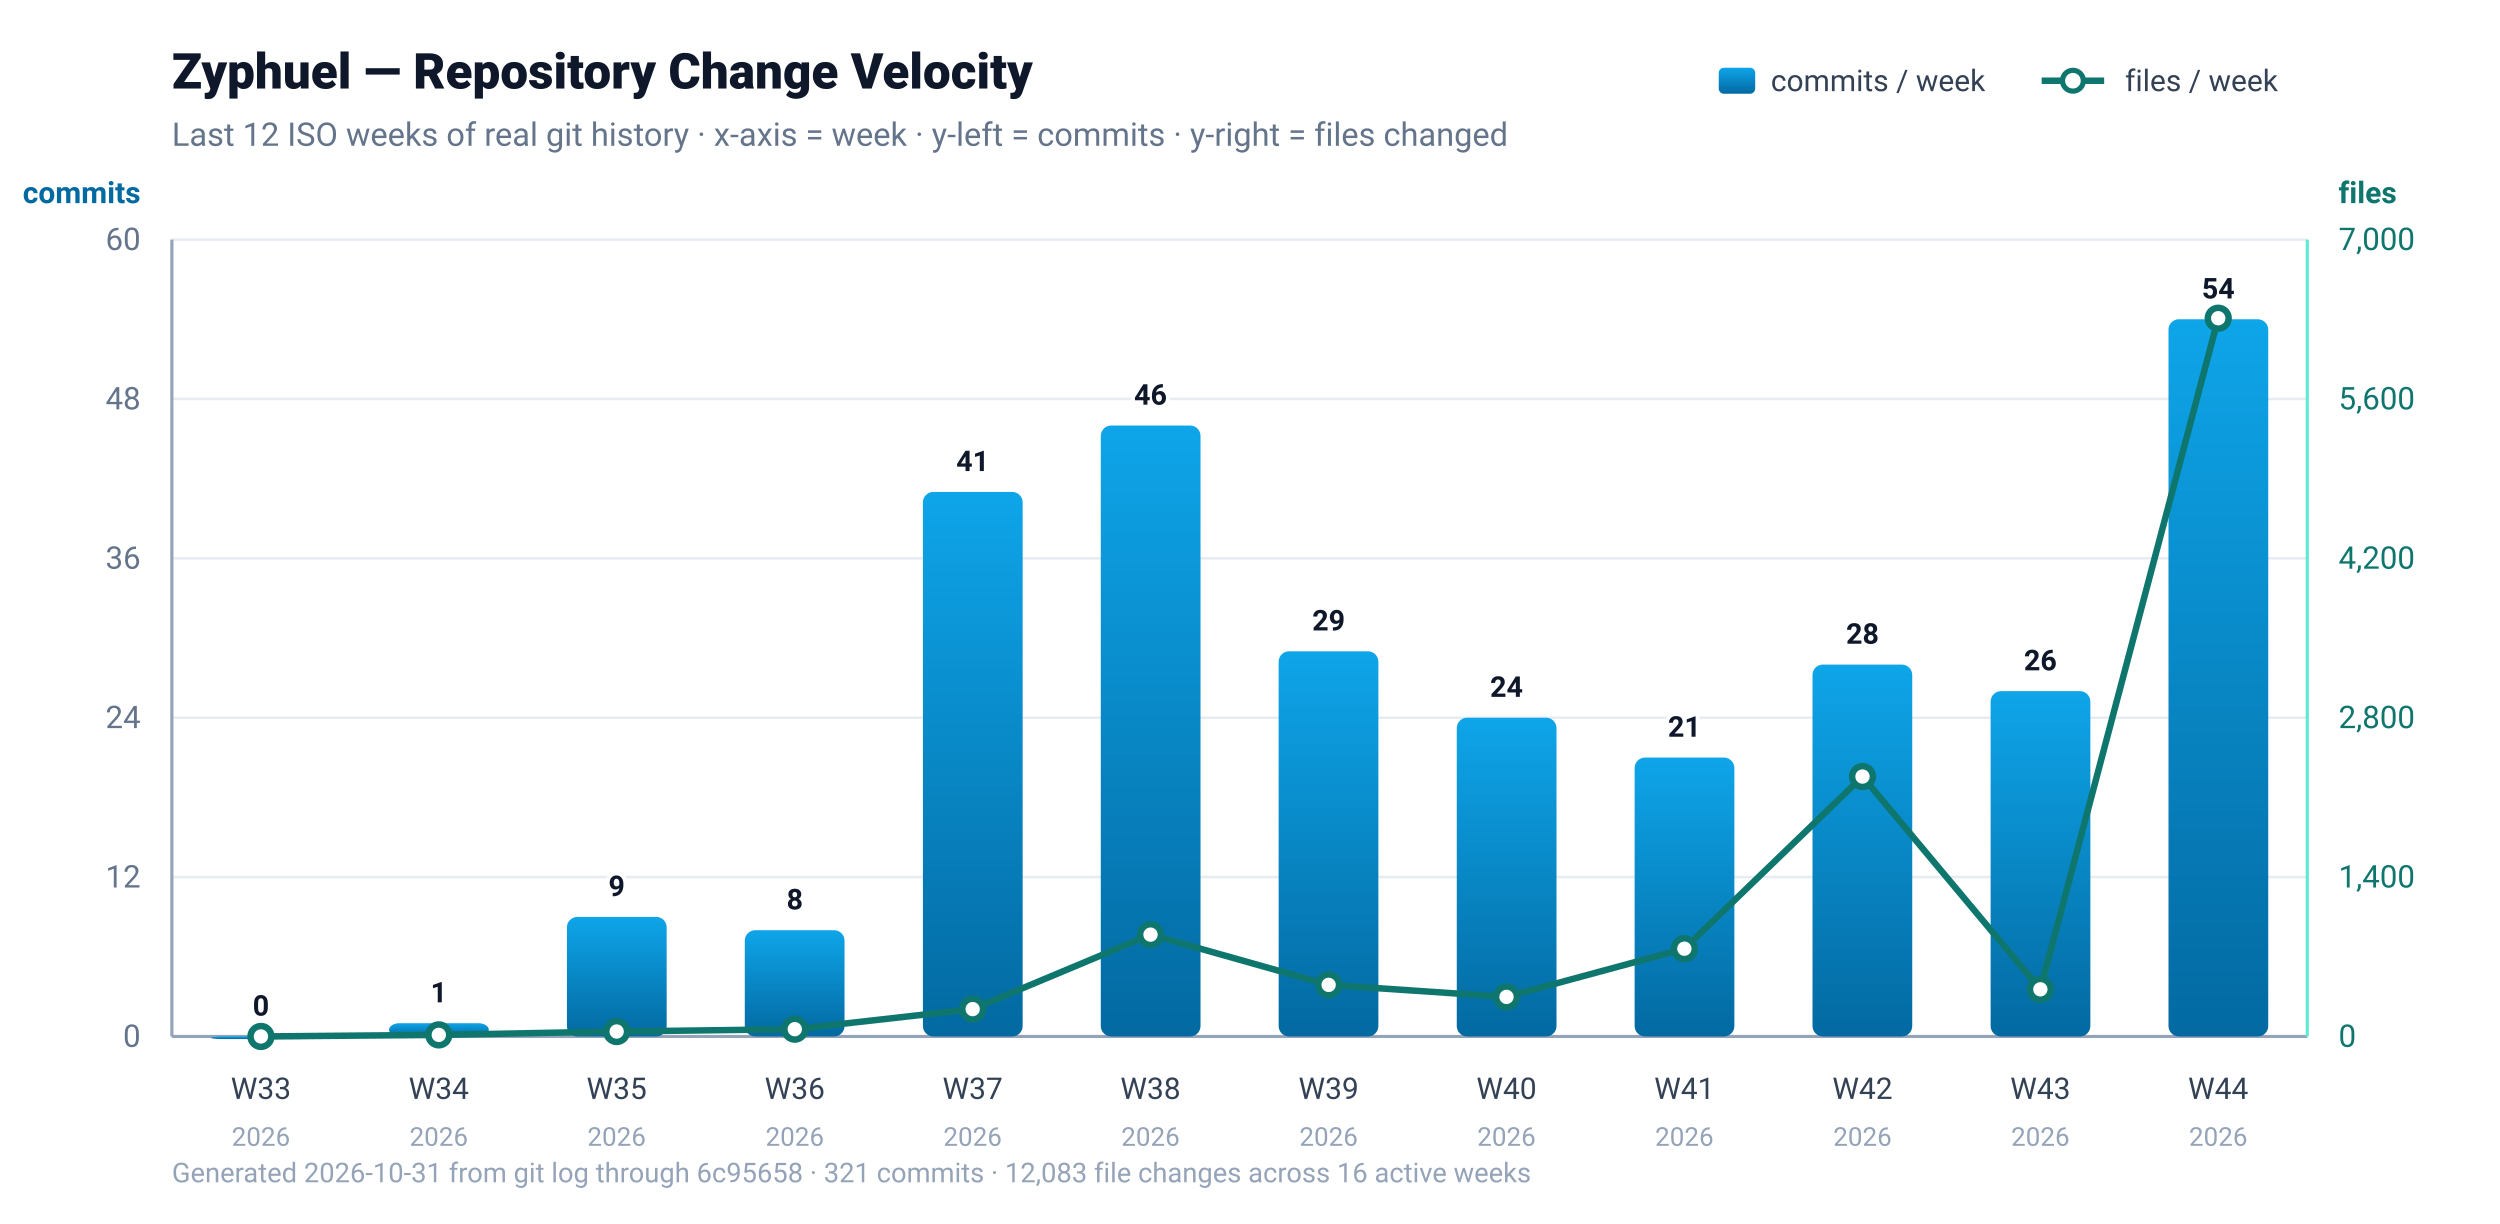
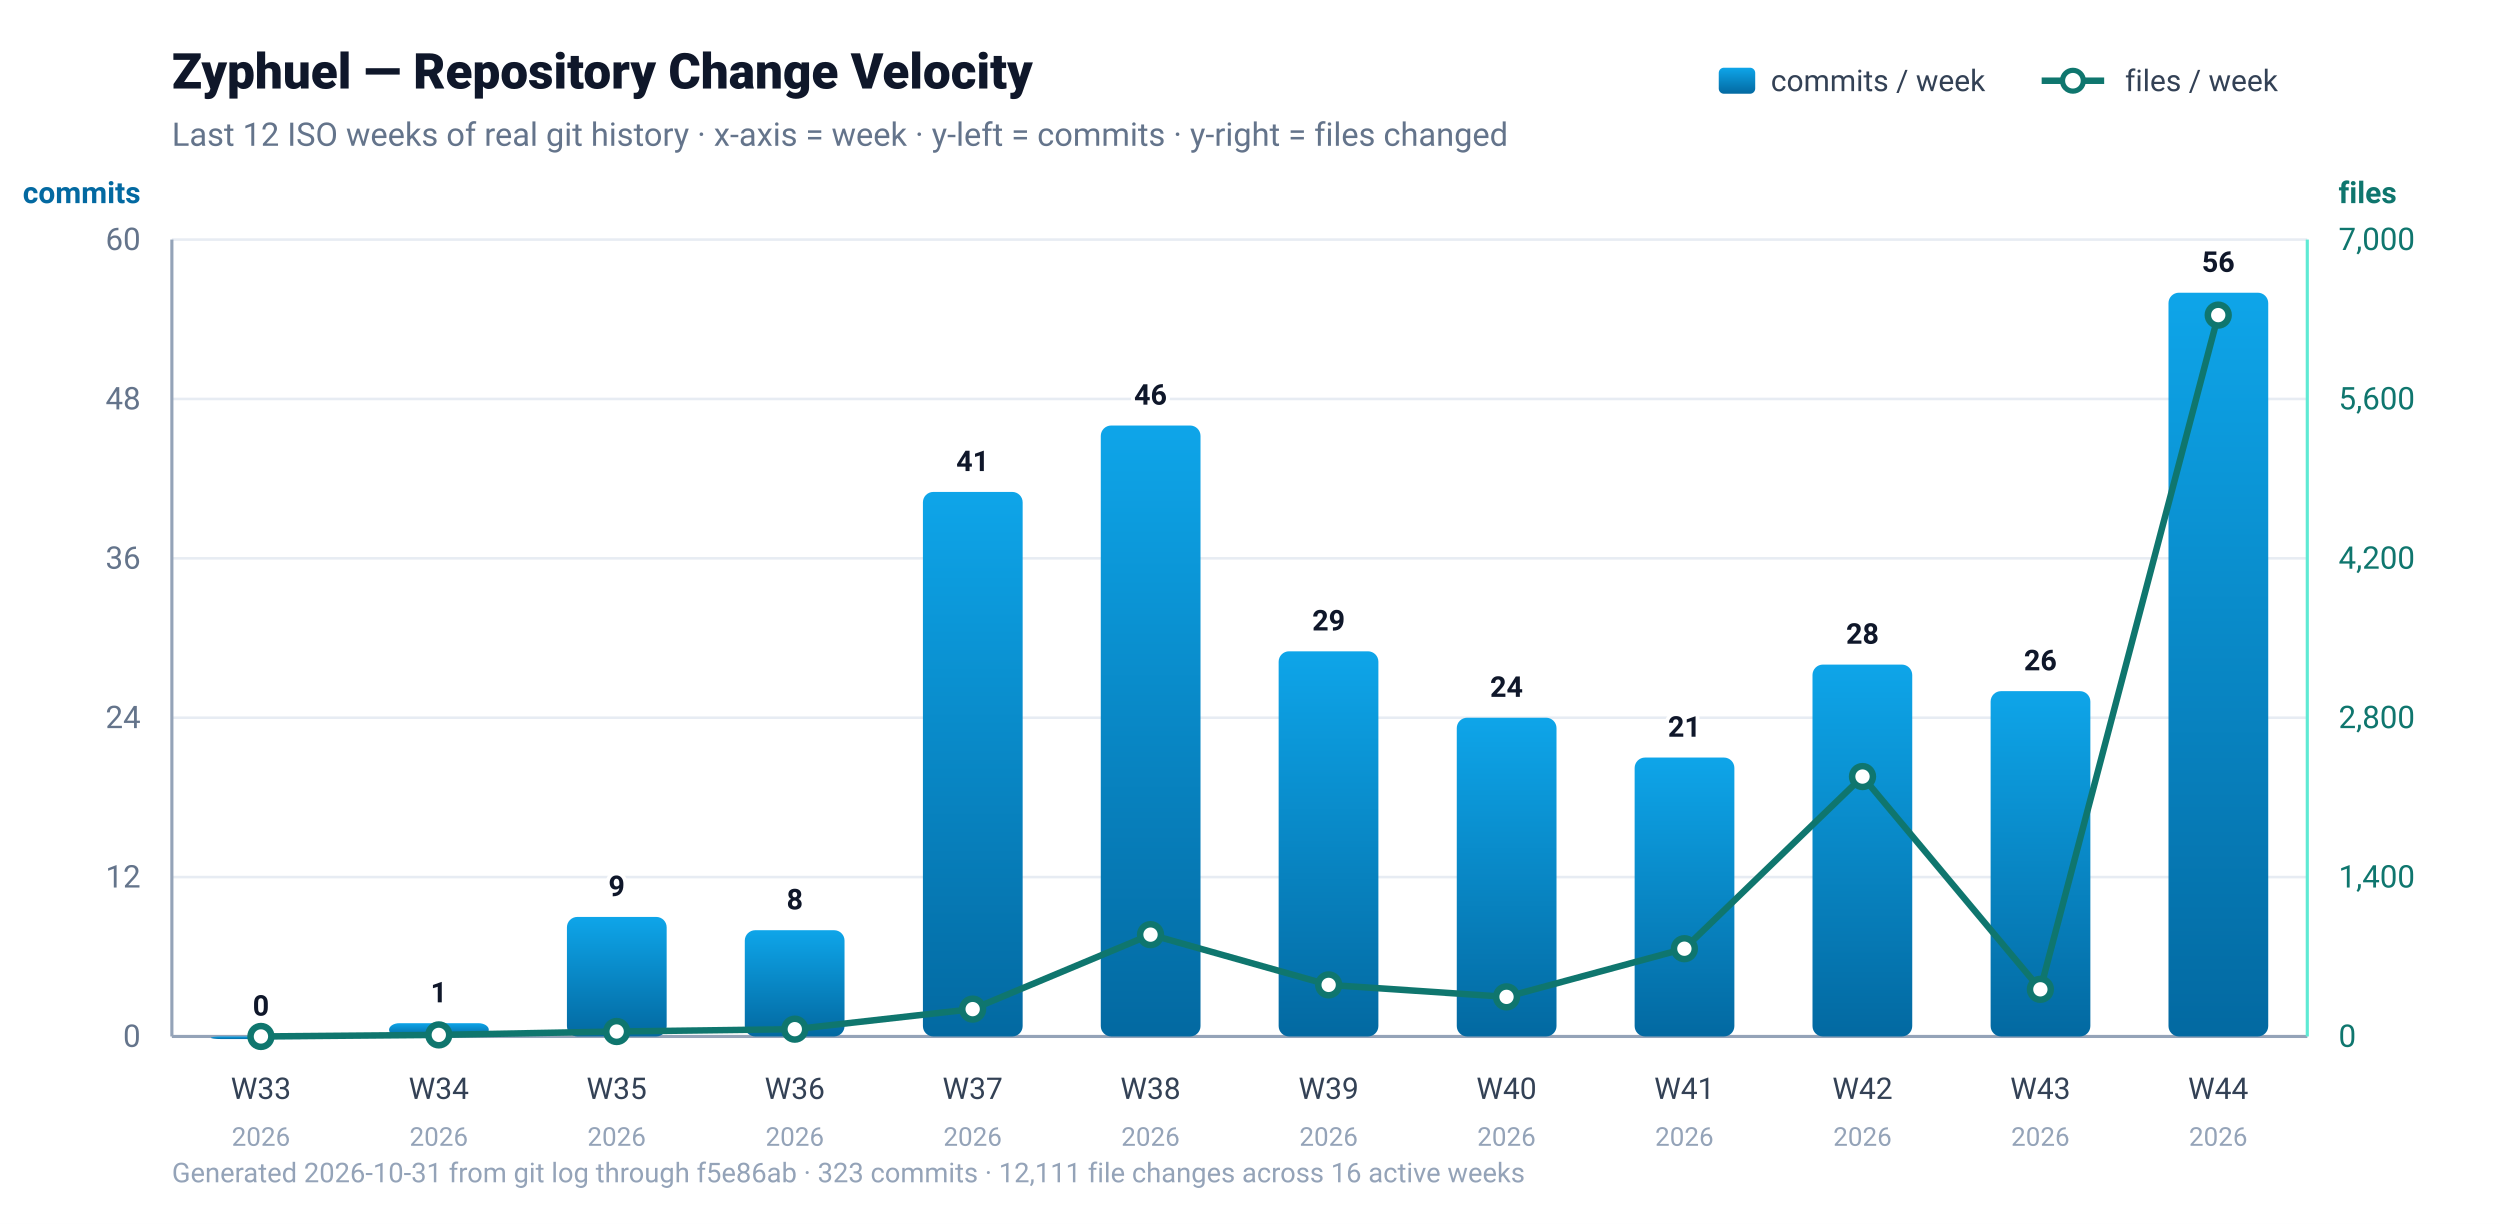
<svg xmlns="http://www.w3.org/2000/svg" width="960" height="470" viewBox="0 0 960 470" role="img" aria-label="Zyphuel repository change velocity: commits and files changed per ISO week">
  <defs>
    <linearGradient id="barGrad" x1="0" y1="0" x2="0" y2="1">
      <stop offset="0%" stop-color="#0ea5e9" />
      <stop offset="100%" stop-color="#0369a1" />
    </linearGradient>
    <style>
      text { font-family: -apple-system, BlinkMacSystemFont, "Segoe UI", Roboto, Helvetica, Arial, sans-serif; }
    </style>
  </defs>
  <rect width="960" height="470" fill="#ffffff" />
  <text x="66" y="34" font-size="19" font-weight="800" fill="#0f172a">Zyphuel — Repository Change Velocity</text>
  <text x="66" y="56" font-size="12.5" fill="#64748b">Last 12 ISO weeks of real git history · x-axis = week · y-left = commits · y-right = files changed</text>
  <rect x="660" y="26" width="14" height="10" rx="2" fill="url(#barGrad)" />
  <text x="680" y="35" font-size="11.5" fill="#334155">commits / week</text>
  <line x1="784" y1="31" x2="808" y2="31" stroke="#0f766e" stroke-width="2.5" />
  <circle cx="796" cy="31" r="4" fill="#ffffff" stroke="#0f766e" stroke-width="2" />
  <text x="816" y="35" font-size="11.5" fill="#334155">files / week</text>
  <line x1="66" y1="398.0" x2="886.0" y2="398.0" stroke="#e7ecf3" stroke-width="1" />
  <text x="54" y="402.0" text-anchor="end" font-size="12" fill="#64748b">0</text>
  <text x="898.0" y="402.0" text-anchor="start" font-size="12" fill="#0f766e">0</text>
  <line x1="66" y1="336.8" x2="886.0" y2="336.8" stroke="#e7ecf3" stroke-width="1" />
  <text x="54" y="340.8" text-anchor="end" font-size="12" fill="#64748b">12</text>
  <text x="898.0" y="340.8" text-anchor="start" font-size="12" fill="#0f766e">1,400</text>
  <line x1="66" y1="275.6" x2="886.0" y2="275.6" stroke="#e7ecf3" stroke-width="1" />
  <text x="54" y="279.6" text-anchor="end" font-size="12" fill="#64748b">24</text>
  <text x="898.0" y="279.6" text-anchor="start" font-size="12" fill="#0f766e">2,800</text>
  <line x1="66" y1="214.4" x2="886.0" y2="214.4" stroke="#e7ecf3" stroke-width="1" />
  <text x="54" y="218.4" text-anchor="end" font-size="12" fill="#64748b">36</text>
  <text x="898.0" y="218.4" text-anchor="start" font-size="12" fill="#0f766e">4,200</text>
  <line x1="66" y1="153.2" x2="886.0" y2="153.2" stroke="#e7ecf3" stroke-width="1" />
  <text x="54" y="157.2" text-anchor="end" font-size="12" fill="#64748b">48</text>
  <text x="898.0" y="157.2" text-anchor="start" font-size="12" fill="#0f766e">5,600</text>
  <line x1="66" y1="92.0" x2="886.0" y2="92.0" stroke="#e7ecf3" stroke-width="1" />
  <text x="54" y="96.0" text-anchor="end" font-size="12" fill="#64748b">60</text>
  <text x="898.0" y="96.0" text-anchor="start" font-size="12" fill="#0f766e">7,000</text>
  <line x1="66" y1="92" x2="66" y2="398" stroke="#94a3b8" stroke-width="1.2" />
  <line x1="66" y1="398" x2="886" y2="398" stroke="#94a3b8" stroke-width="1.2" />
  <line x1="886" y1="92" x2="886" y2="398" stroke="#5eead4" stroke-width="1.2" />
  <text x="54" y="78" text-anchor="end" font-size="11.5" font-weight="700" fill="#0369a1">commits</text>
  <text x="898" y="78" font-size="11.5" font-weight="700" fill="#0f766e">files</text>
  <rect x="81.0" y="398.0" width="38.3" height="1.0" rx="4" fill="url(#barGrad)" />
  <rect x="149.4" y="392.9" width="38.3" height="5.1" rx="4" fill="url(#barGrad)" />
  <rect x="217.7" y="352.1" width="38.3" height="45.9" rx="4" fill="url(#barGrad)" />
  <rect x="286.0" y="357.2" width="38.3" height="40.8" rx="4" fill="url(#barGrad)" />
  <rect x="354.4" y="188.9" width="38.3" height="209.1" rx="4" fill="url(#barGrad)" />
  <rect x="422.7" y="163.4" width="38.3" height="234.6" rx="4" fill="url(#barGrad)" />
  <rect x="491.0" y="250.1" width="38.3" height="147.9" rx="4" fill="url(#barGrad)" />
  <rect x="559.4" y="275.6" width="38.3" height="122.4" rx="4" fill="url(#barGrad)" />
  <rect x="627.7" y="290.9" width="38.3" height="107.1" rx="4" fill="url(#barGrad)" />
  <rect x="696.0" y="255.2" width="38.3" height="142.8" rx="4" fill="url(#barGrad)" />
  <rect x="764.4" y="265.4" width="38.3" height="132.6" rx="4" fill="url(#barGrad)" />
-   <rect x="832.7" y="122.6" width="38.3" height="275.4" rx="4" fill="url(#barGrad)" />
-   <polyline points="100.2,398.0 168.5,397.4 236.8,396.1 305.2,395.2 373.5,387.5 441.8,358.9 510.2,378.2 578.5,382.8 646.8,364.3 715.2,298.2 783.5,379.9 851.8,122.2" fill="none" stroke="#0f766e" stroke-width="2.5" stroke-linejoin="round" stroke-linecap="round" />
+   <rect x="832.7" y="112.4" width="38.3" height="285.6" rx="4" fill="url(#barGrad)" />
+   <polyline points="100.2,398.0 168.5,397.4 236.8,396.1 305.2,395.2 373.5,387.5 441.8,358.9 510.2,378.2 578.5,382.8 646.8,364.3 715.2,298.2 783.5,379.9 851.8,121.0" fill="none" stroke="#0f766e" stroke-width="2.5" stroke-linejoin="round" stroke-linecap="round" />
  <circle cx="100.2" cy="398.0" r="4" fill="#ffffff" stroke="#0f766e" stroke-width="2.5" />
  <circle cx="168.5" cy="397.4" r="4" fill="#ffffff" stroke="#0f766e" stroke-width="2.5" />
  <circle cx="236.8" cy="396.1" r="4" fill="#ffffff" stroke="#0f766e" stroke-width="2.5" />
  <circle cx="305.2" cy="395.2" r="4" fill="#ffffff" stroke="#0f766e" stroke-width="2.5" />
  <circle cx="373.5" cy="387.5" r="4" fill="#ffffff" stroke="#0f766e" stroke-width="2.5" />
  <circle cx="441.8" cy="358.9" r="4" fill="#ffffff" stroke="#0f766e" stroke-width="2.5" />
  <circle cx="510.2" cy="378.2" r="4" fill="#ffffff" stroke="#0f766e" stroke-width="2.5" />
  <circle cx="578.5" cy="382.8" r="4" fill="#ffffff" stroke="#0f766e" stroke-width="2.5" />
  <circle cx="646.8" cy="364.3" r="4" fill="#ffffff" stroke="#0f766e" stroke-width="2.5" />
  <circle cx="715.2" cy="298.2" r="4" fill="#ffffff" stroke="#0f766e" stroke-width="2.5" />
  <circle cx="783.5" cy="379.9" r="4" fill="#ffffff" stroke="#0f766e" stroke-width="2.5" />
-   <circle cx="851.8" cy="122.2" r="4" fill="#ffffff" stroke="#0f766e" stroke-width="2.5" />
+   <circle cx="851.8" cy="121.0" r="4" fill="#ffffff" stroke="#0f766e" stroke-width="2.5" />
  <text x="100.2" y="390.0" text-anchor="middle" font-size="11" font-weight="700" fill="#0f172a" paint-order="stroke" stroke="#ffffff" stroke-width="3" stroke-linejoin="round">0</text>
  <text x="168.5" y="384.9" text-anchor="middle" font-size="11" font-weight="700" fill="#0f172a" paint-order="stroke" stroke="#ffffff" stroke-width="3" stroke-linejoin="round">1</text>
  <text x="236.8" y="344.1" text-anchor="middle" font-size="11" font-weight="700" fill="#0f172a" paint-order="stroke" stroke="#ffffff" stroke-width="3" stroke-linejoin="round">9</text>
  <text x="305.2" y="349.2" text-anchor="middle" font-size="11" font-weight="700" fill="#0f172a" paint-order="stroke" stroke="#ffffff" stroke-width="3" stroke-linejoin="round">8</text>
  <text x="373.5" y="180.9" text-anchor="middle" font-size="11" font-weight="700" fill="#0f172a" paint-order="stroke" stroke="#ffffff" stroke-width="3" stroke-linejoin="round">41</text>
  <text x="441.8" y="155.4" text-anchor="middle" font-size="11" font-weight="700" fill="#0f172a" paint-order="stroke" stroke="#ffffff" stroke-width="3" stroke-linejoin="round">46</text>
  <text x="510.2" y="242.1" text-anchor="middle" font-size="11" font-weight="700" fill="#0f172a" paint-order="stroke" stroke="#ffffff" stroke-width="3" stroke-linejoin="round">29</text>
  <text x="578.5" y="267.6" text-anchor="middle" font-size="11" font-weight="700" fill="#0f172a" paint-order="stroke" stroke="#ffffff" stroke-width="3" stroke-linejoin="round">24</text>
  <text x="646.8" y="282.9" text-anchor="middle" font-size="11" font-weight="700" fill="#0f172a" paint-order="stroke" stroke="#ffffff" stroke-width="3" stroke-linejoin="round">21</text>
  <text x="715.2" y="247.2" text-anchor="middle" font-size="11" font-weight="700" fill="#0f172a" paint-order="stroke" stroke="#ffffff" stroke-width="3" stroke-linejoin="round">28</text>
  <text x="783.5" y="257.4" text-anchor="middle" font-size="11" font-weight="700" fill="#0f172a" paint-order="stroke" stroke="#ffffff" stroke-width="3" stroke-linejoin="round">26</text>
-   <text x="851.8" y="114.6" text-anchor="middle" font-size="11" font-weight="700" fill="#0f172a" paint-order="stroke" stroke="#ffffff" stroke-width="3" stroke-linejoin="round">54</text>
+   <text x="851.8" y="104.4" text-anchor="middle" font-size="11" font-weight="700" fill="#0f172a" paint-order="stroke" stroke="#ffffff" stroke-width="3" stroke-linejoin="round">56</text>
  <text x="100.2" y="422.0" text-anchor="middle" font-size="11.5" fill="#334155">W33</text>
  <text x="168.5" y="422.0" text-anchor="middle" font-size="11.5" fill="#334155">W34</text>
  <text x="236.8" y="422.0" text-anchor="middle" font-size="11.5" fill="#334155">W35</text>
  <text x="305.2" y="422.0" text-anchor="middle" font-size="11.5" fill="#334155">W36</text>
  <text x="373.5" y="422.0" text-anchor="middle" font-size="11.5" fill="#334155">W37</text>
  <text x="441.8" y="422.0" text-anchor="middle" font-size="11.5" fill="#334155">W38</text>
  <text x="510.2" y="422.0" text-anchor="middle" font-size="11.5" fill="#334155">W39</text>
  <text x="578.5" y="422.0" text-anchor="middle" font-size="11.5" fill="#334155">W40</text>
  <text x="646.8" y="422.0" text-anchor="middle" font-size="11.5" fill="#334155">W41</text>
  <text x="715.2" y="422.0" text-anchor="middle" font-size="11.5" fill="#334155">W42</text>
  <text x="783.5" y="422.0" text-anchor="middle" font-size="11.5" fill="#334155">W43</text>
  <text x="851.8" y="422.0" text-anchor="middle" font-size="11.5" fill="#334155">W44</text>
  <text x="100.2" y="440.0" text-anchor="middle" font-size="10" fill="#94a3b8">2026</text>
  <text x="168.5" y="440.0" text-anchor="middle" font-size="10" fill="#94a3b8">2026</text>
  <text x="236.8" y="440.0" text-anchor="middle" font-size="10" fill="#94a3b8">2026</text>
  <text x="305.2" y="440.0" text-anchor="middle" font-size="10" fill="#94a3b8">2026</text>
  <text x="373.5" y="440.0" text-anchor="middle" font-size="10" fill="#94a3b8">2026</text>
  <text x="441.8" y="440.0" text-anchor="middle" font-size="10" fill="#94a3b8">2026</text>
  <text x="510.2" y="440.0" text-anchor="middle" font-size="10" fill="#94a3b8">2026</text>
  <text x="578.5" y="440.0" text-anchor="middle" font-size="10" fill="#94a3b8">2026</text>
  <text x="646.8" y="440.0" text-anchor="middle" font-size="10" fill="#94a3b8">2026</text>
  <text x="715.2" y="440.0" text-anchor="middle" font-size="10" fill="#94a3b8">2026</text>
  <text x="783.5" y="440.0" text-anchor="middle" font-size="10" fill="#94a3b8">2026</text>
  <text x="851.8" y="440.0" text-anchor="middle" font-size="10" fill="#94a3b8">2026</text>
-   <text x="66" y="454" font-size="10.5" fill="#94a3b8">Generated 2026-10-31 from git log through 6c95658 · 321 commits · 12,083 file changes across 16 active weeks</text>
+   <text x="66" y="454" font-size="10.5" fill="#94a3b8">Generated 2026-10-31 from git log through f5e86ab · 323 commits · 12,111 file changes across 16 active weeks</text>
</svg>
